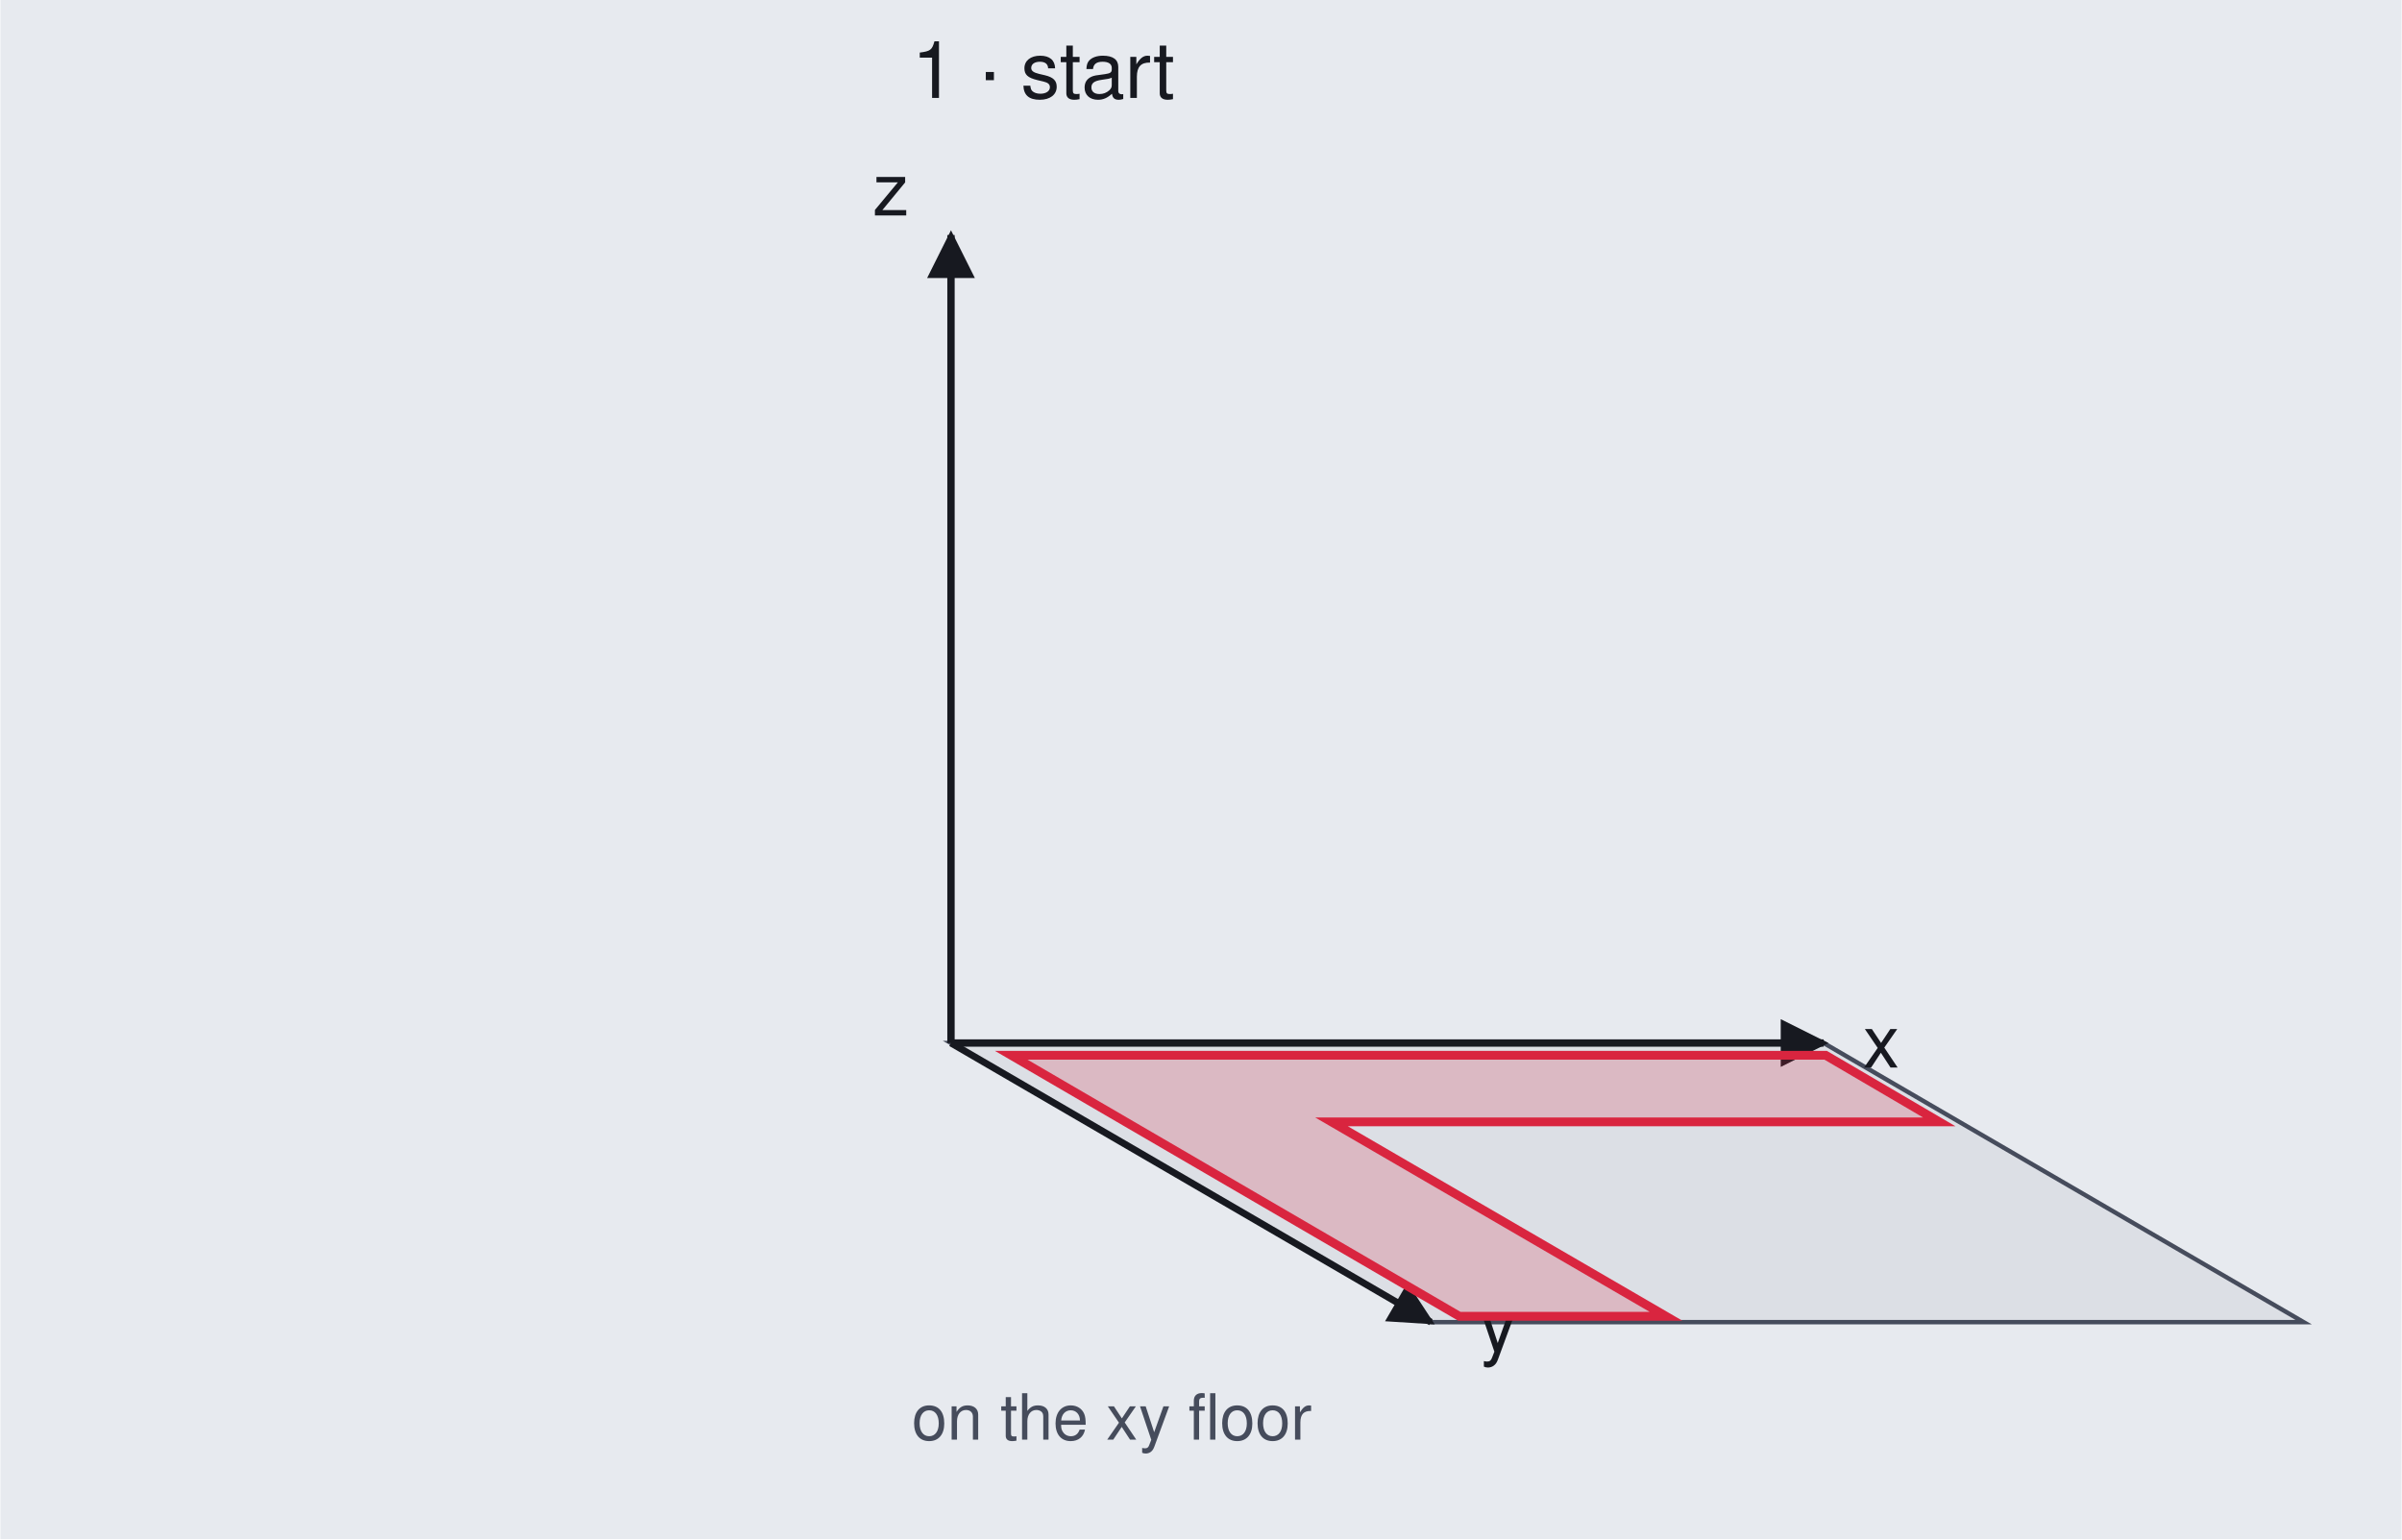
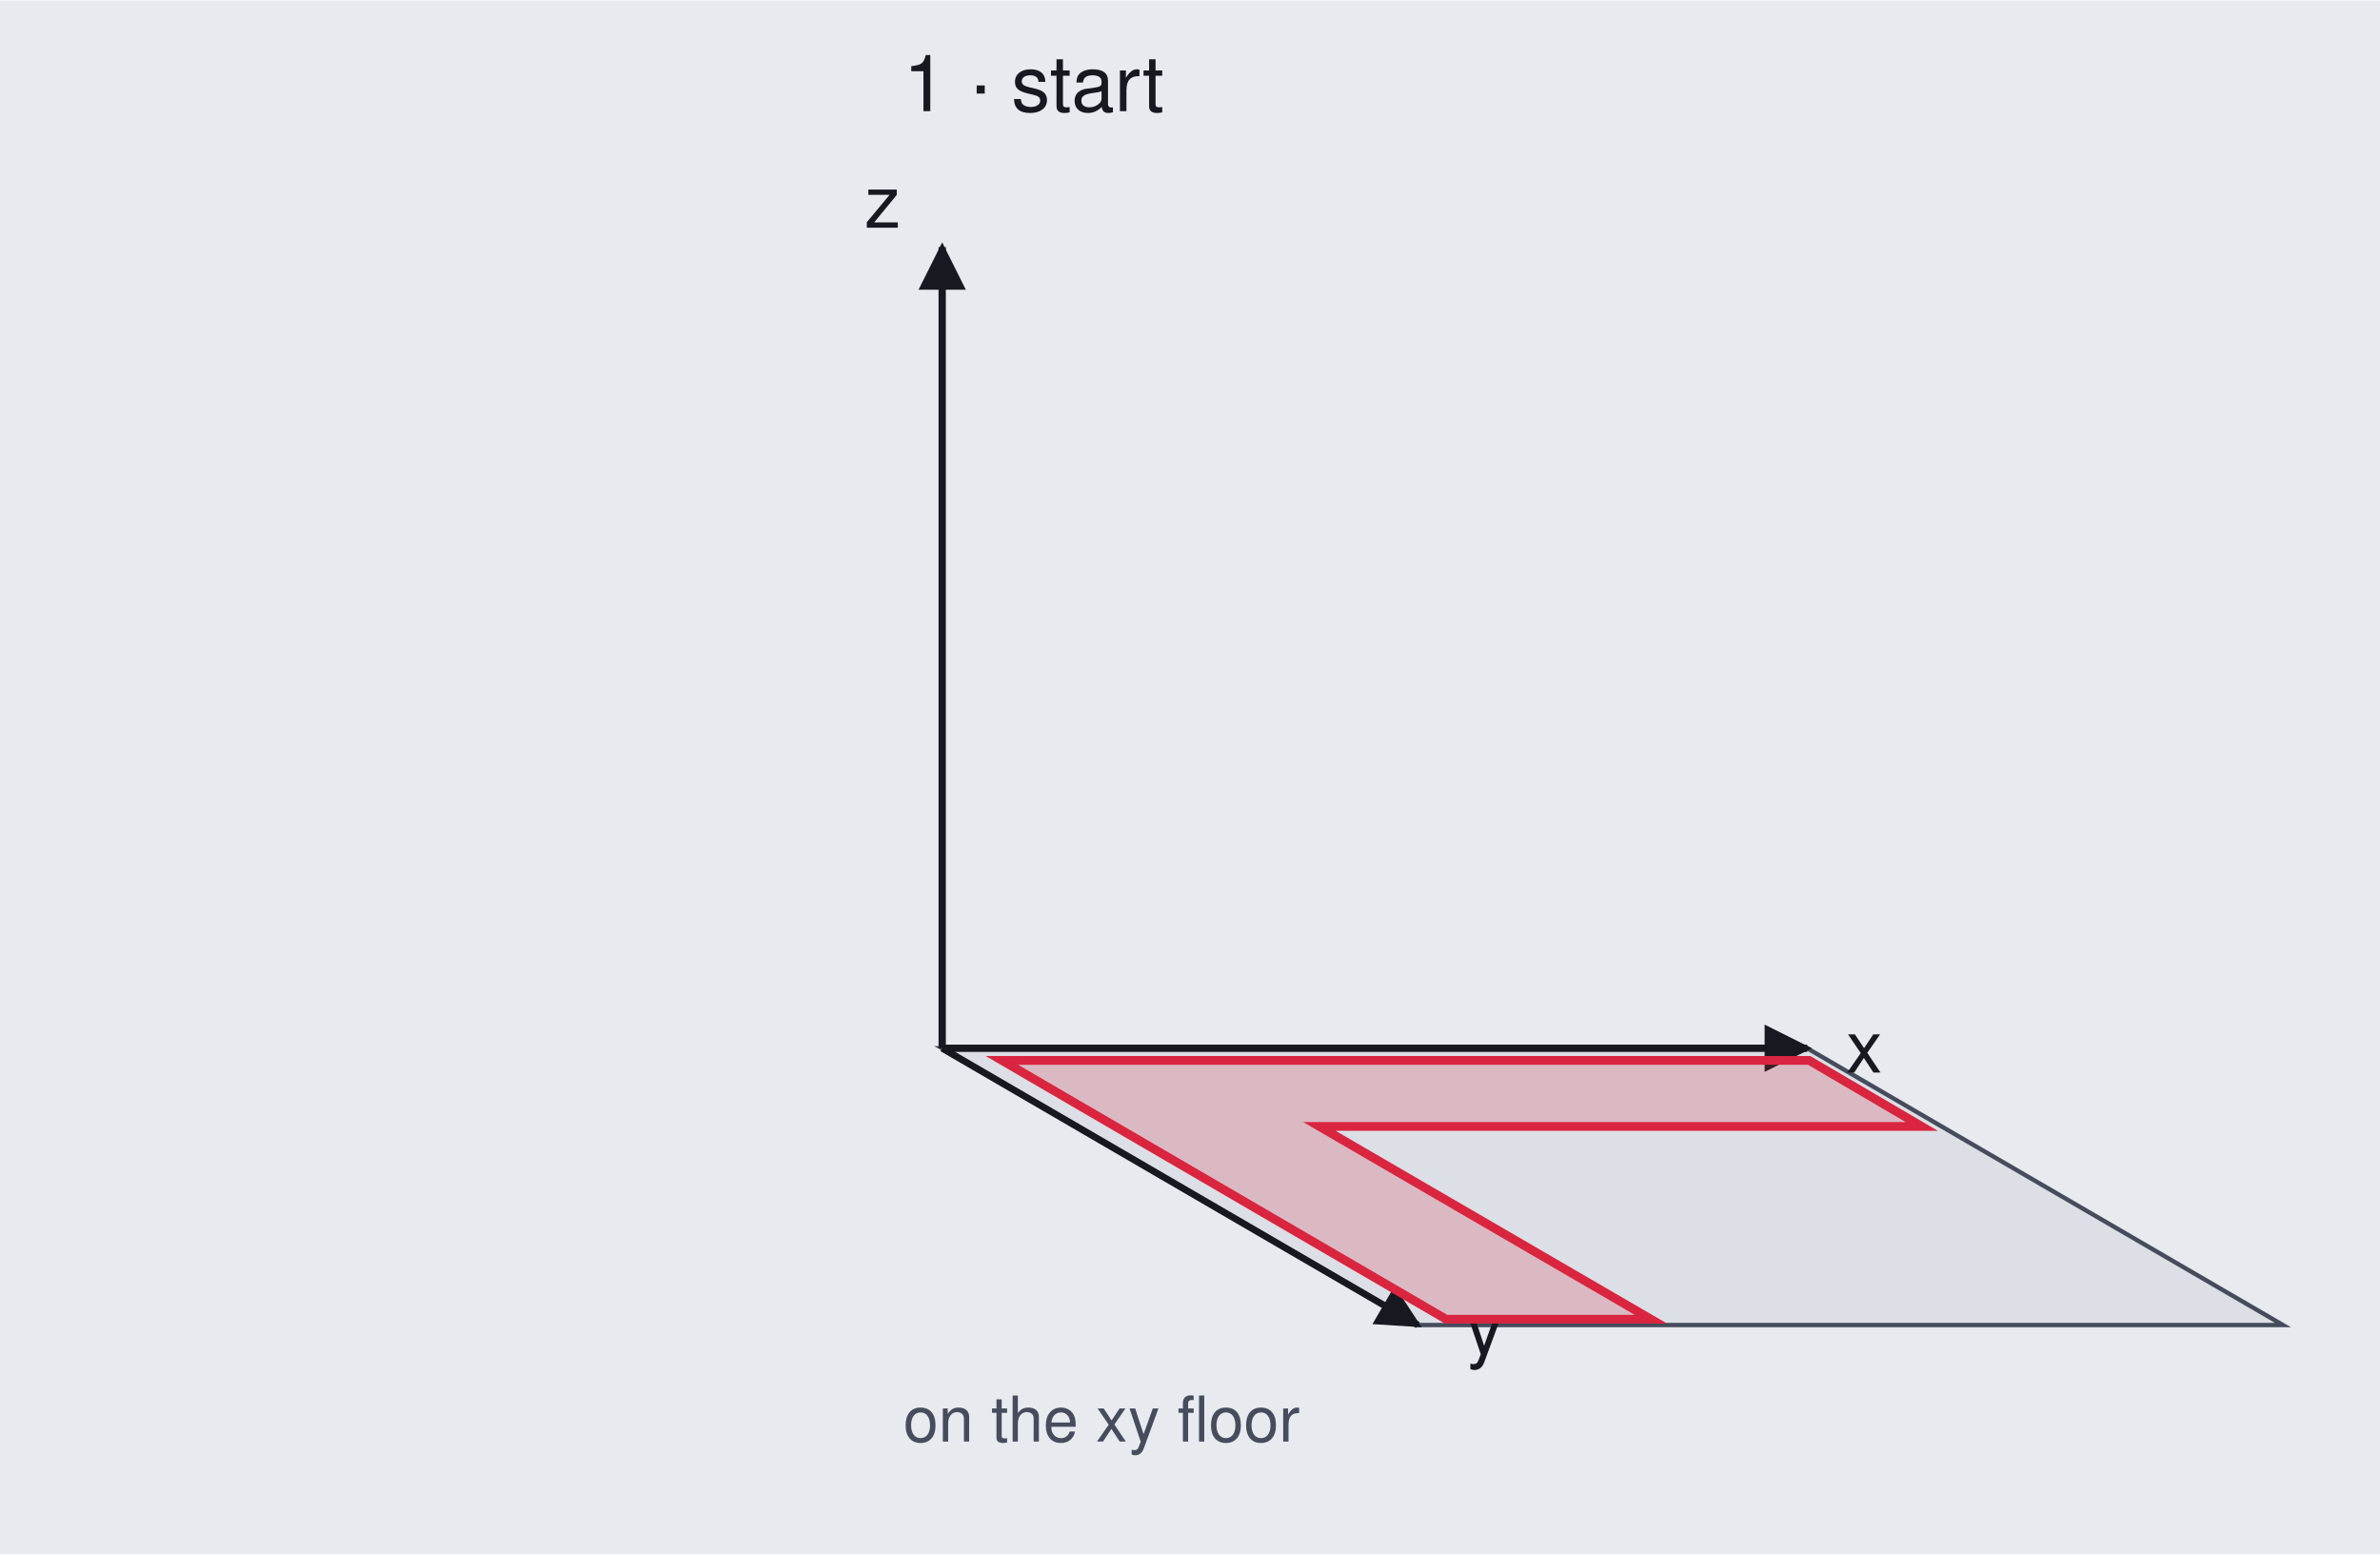
- <svg xmlns="http://www.w3.org/2000/svg" viewBox="-104.1 -3.0 490.3 314.3" width="490" height="314" role="img">
-   <rect x="-104.1" y="-3.0" width="490.3" height="314.3" fill="#e7eaef" />
+ <svg xmlns="http://www.w3.org/2000/svg" viewBox="-104.1 -5.8 490.3 320.0" width="490" height="320" role="img">
+   <rect x="-104.1" y="-5.8" width="490.3" height="320.0" fill="#e7eaef" />
  <defs>
    <marker id="s1-ink" viewBox="0 0 10 10" refX="9" refY="5" markerWidth="6.5" markerHeight="6.5" orient="auto">
      <path d="M0,0 L10,5 L0,10 z" fill="#171920" />
    </marker>
    <marker id="s1-coral" viewBox="0 0 10 10" refX="9" refY="5" markerWidth="6.5" markerHeight="6.5" orient="auto">
      <path d="M0,0 L10,5 L0,10 z" fill="#d9253f" />
    </marker>
    <marker id="s1-blue" viewBox="0 0 10 10" refX="9" refY="5" markerWidth="6.5" markerHeight="6.5" orient="auto">
      <path d="M0,0 L10,5 L0,10 z" fill="#3c00f7" />
    </marker>
  </defs>
  <polygon points="90.0,210.0 268.2,210.0 366.2,267.0 188.0,267.0" fill="#464c5c" fill-opacity="0.07" stroke="#464c5c" stroke-width="0.9" />
  <line x1="90.0" y1="210.0" x2="268.2" y2="210.0" stroke="#171920" stroke-width="1.5" fill="none" marker-end="url(#s1-ink)" />
  <line x1="90.0" y1="210.0" x2="188.0" y2="267.0" stroke="#171920" stroke-width="1.4" fill="none" marker-end="url(#s1-ink)" />
  <line x1="90.0" y1="210.0" x2="90.0" y2="45.0" stroke="#171920" stroke-width="1.5" fill="none" marker-end="url(#s1-ink)" />
  <text x="276.2" y="215.0" font-family="ui-monospace, GeistMonoVariableVF, Helvetica, monospace" font-size="15" fill="#171920" text-anchor="start">x</text>
  <text x="198.0" y="273.0" font-family="ui-monospace, GeistMonoVariableVF, Helvetica, monospace" font-size="15" fill="#171920" text-anchor="start">y</text>
  <text x="74.0" y="41.0" font-family="ui-monospace, GeistMonoVariableVF, Helvetica, monospace" font-size="15" fill="#171920" text-anchor="start">z</text>
  <text x="82.0" y="17.0" font-family="ui-monospace, GeistMonoVariableVF, Helvetica, monospace" font-size="16" fill="#171920" text-anchor="start">1 · start</text>
  <polygon points="102.3,212.5 268.6,212.5 291.8,226.1 167.7,226.1 236.0,265.8 193.8,265.8" fill="#d9253f" fill-opacity="0.2" stroke="#d9253f" stroke-width="1.8" />
  <text x="82.0" y="291.0" font-family="ui-monospace, GeistMonoVariableVF, Helvetica, monospace" font-size="13" fill="#464c5c" text-anchor="start">on the xy floor</text>
</svg>
